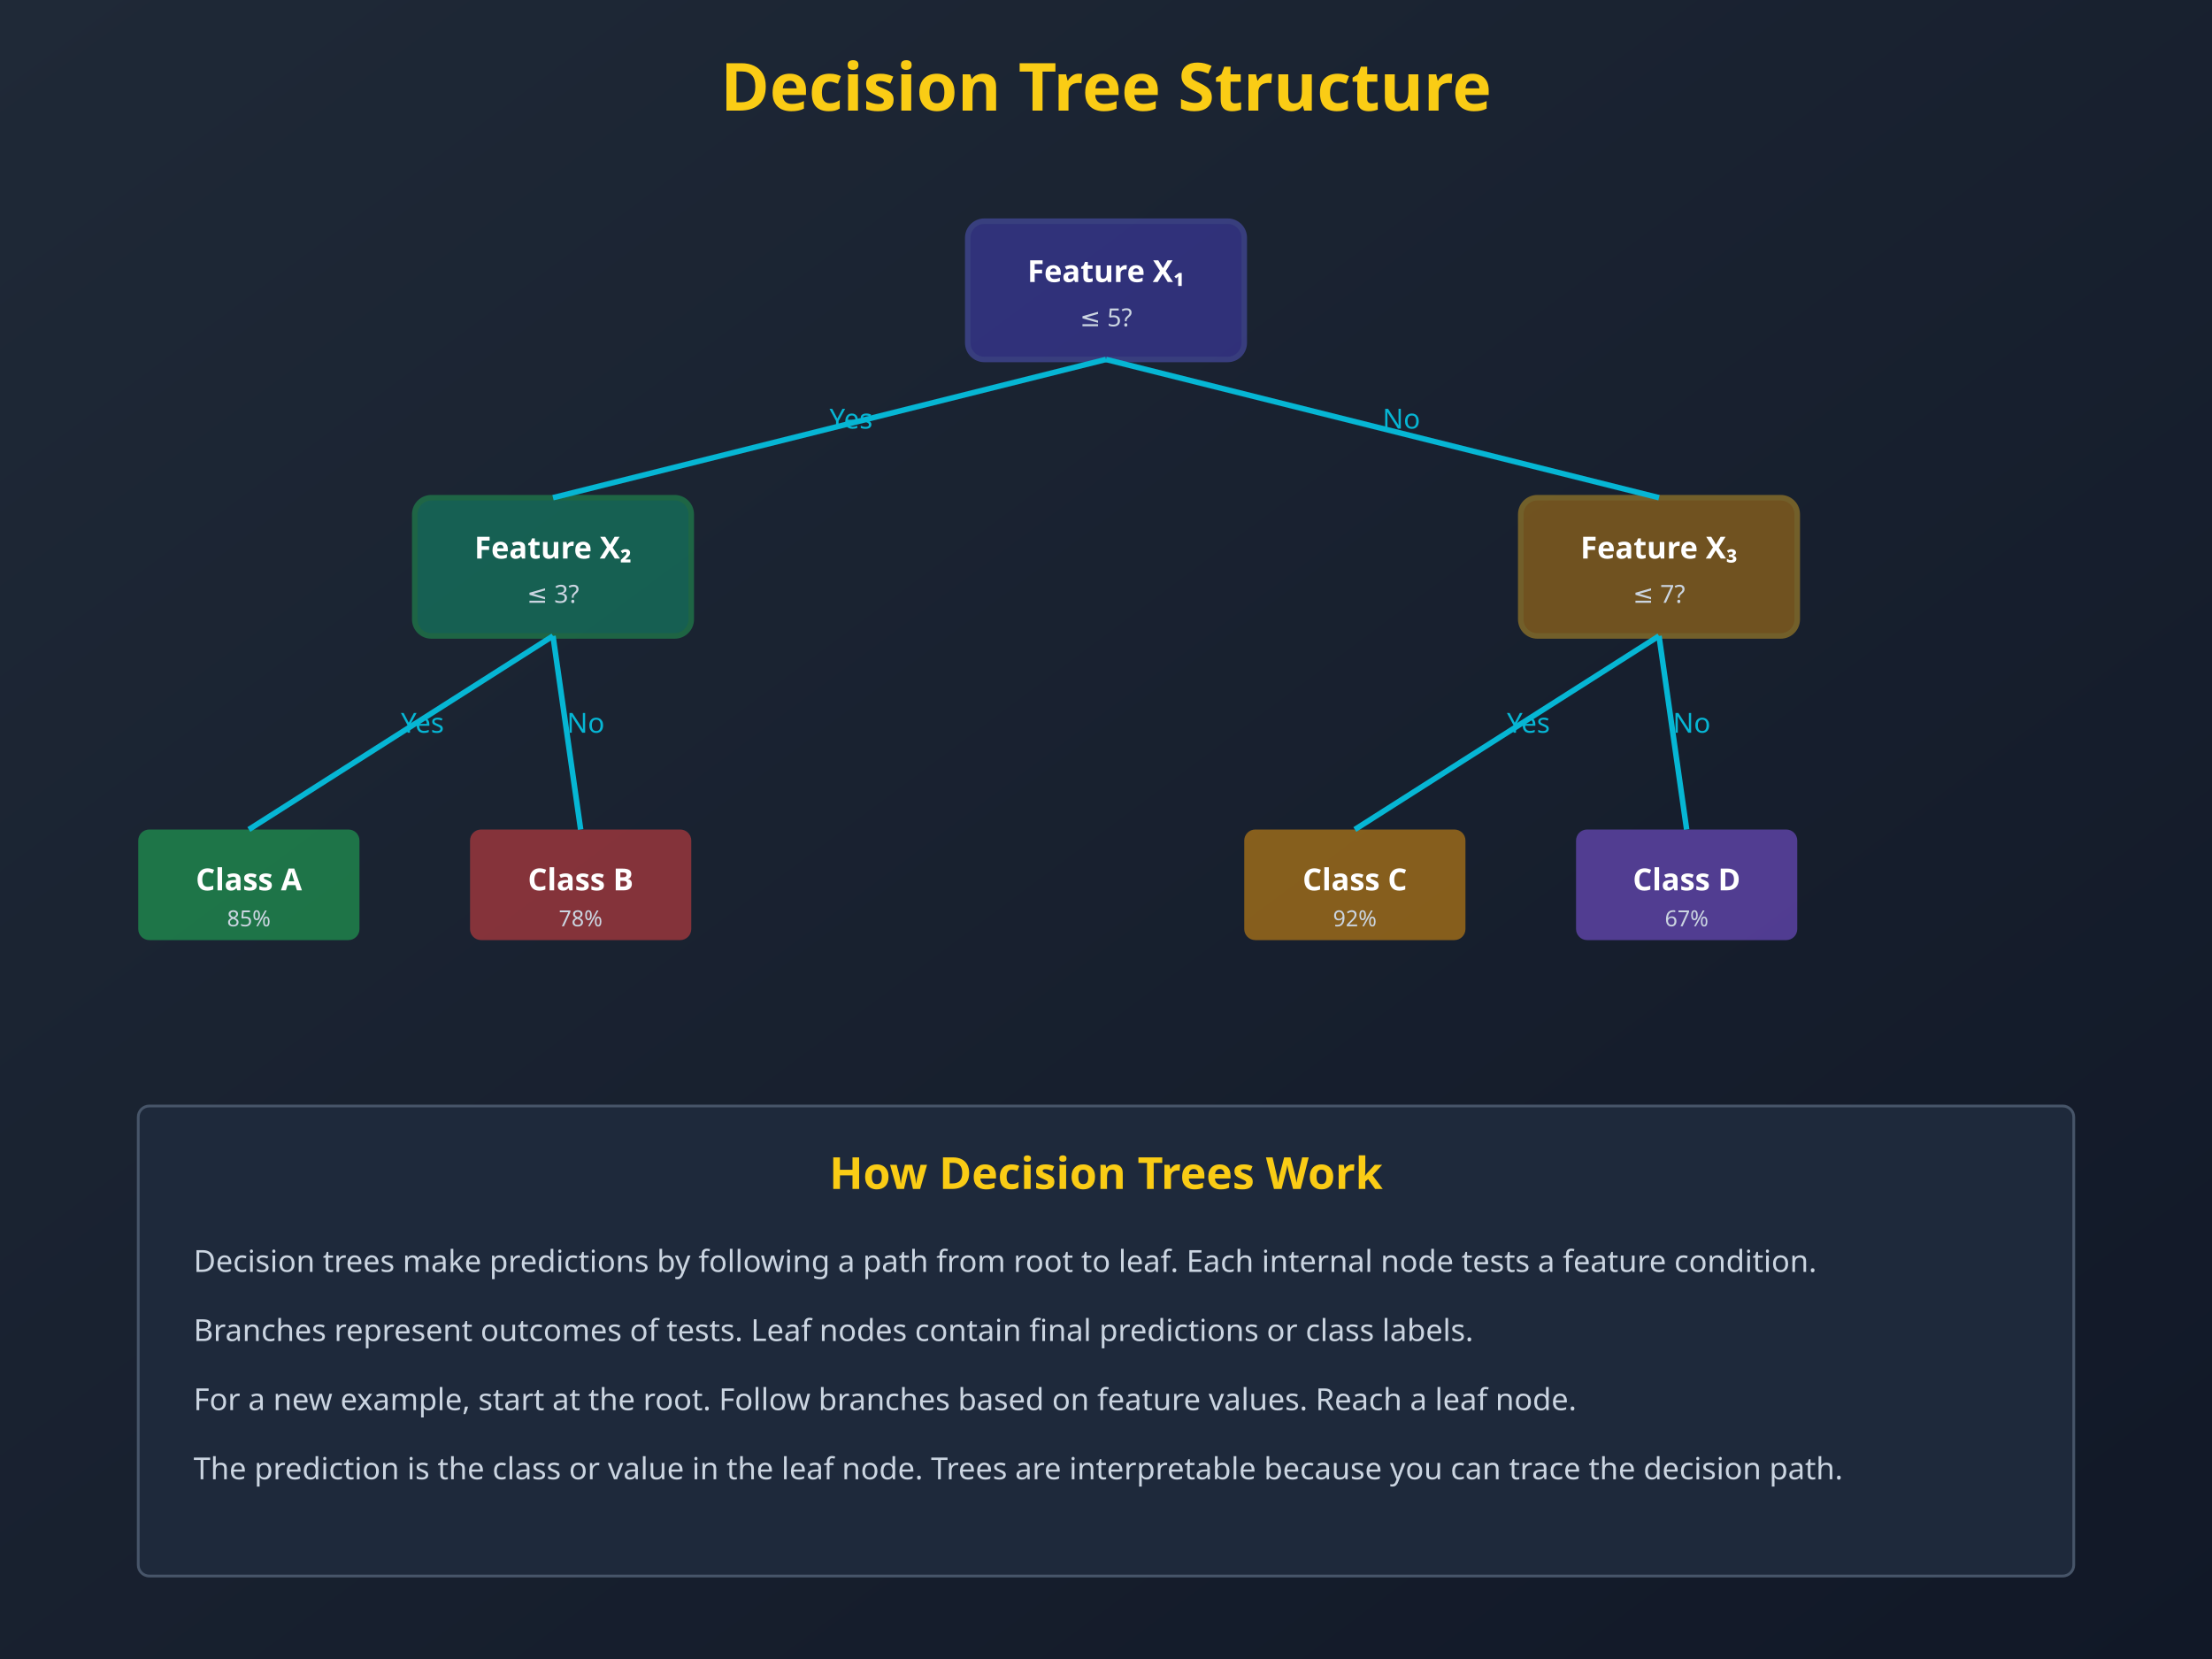
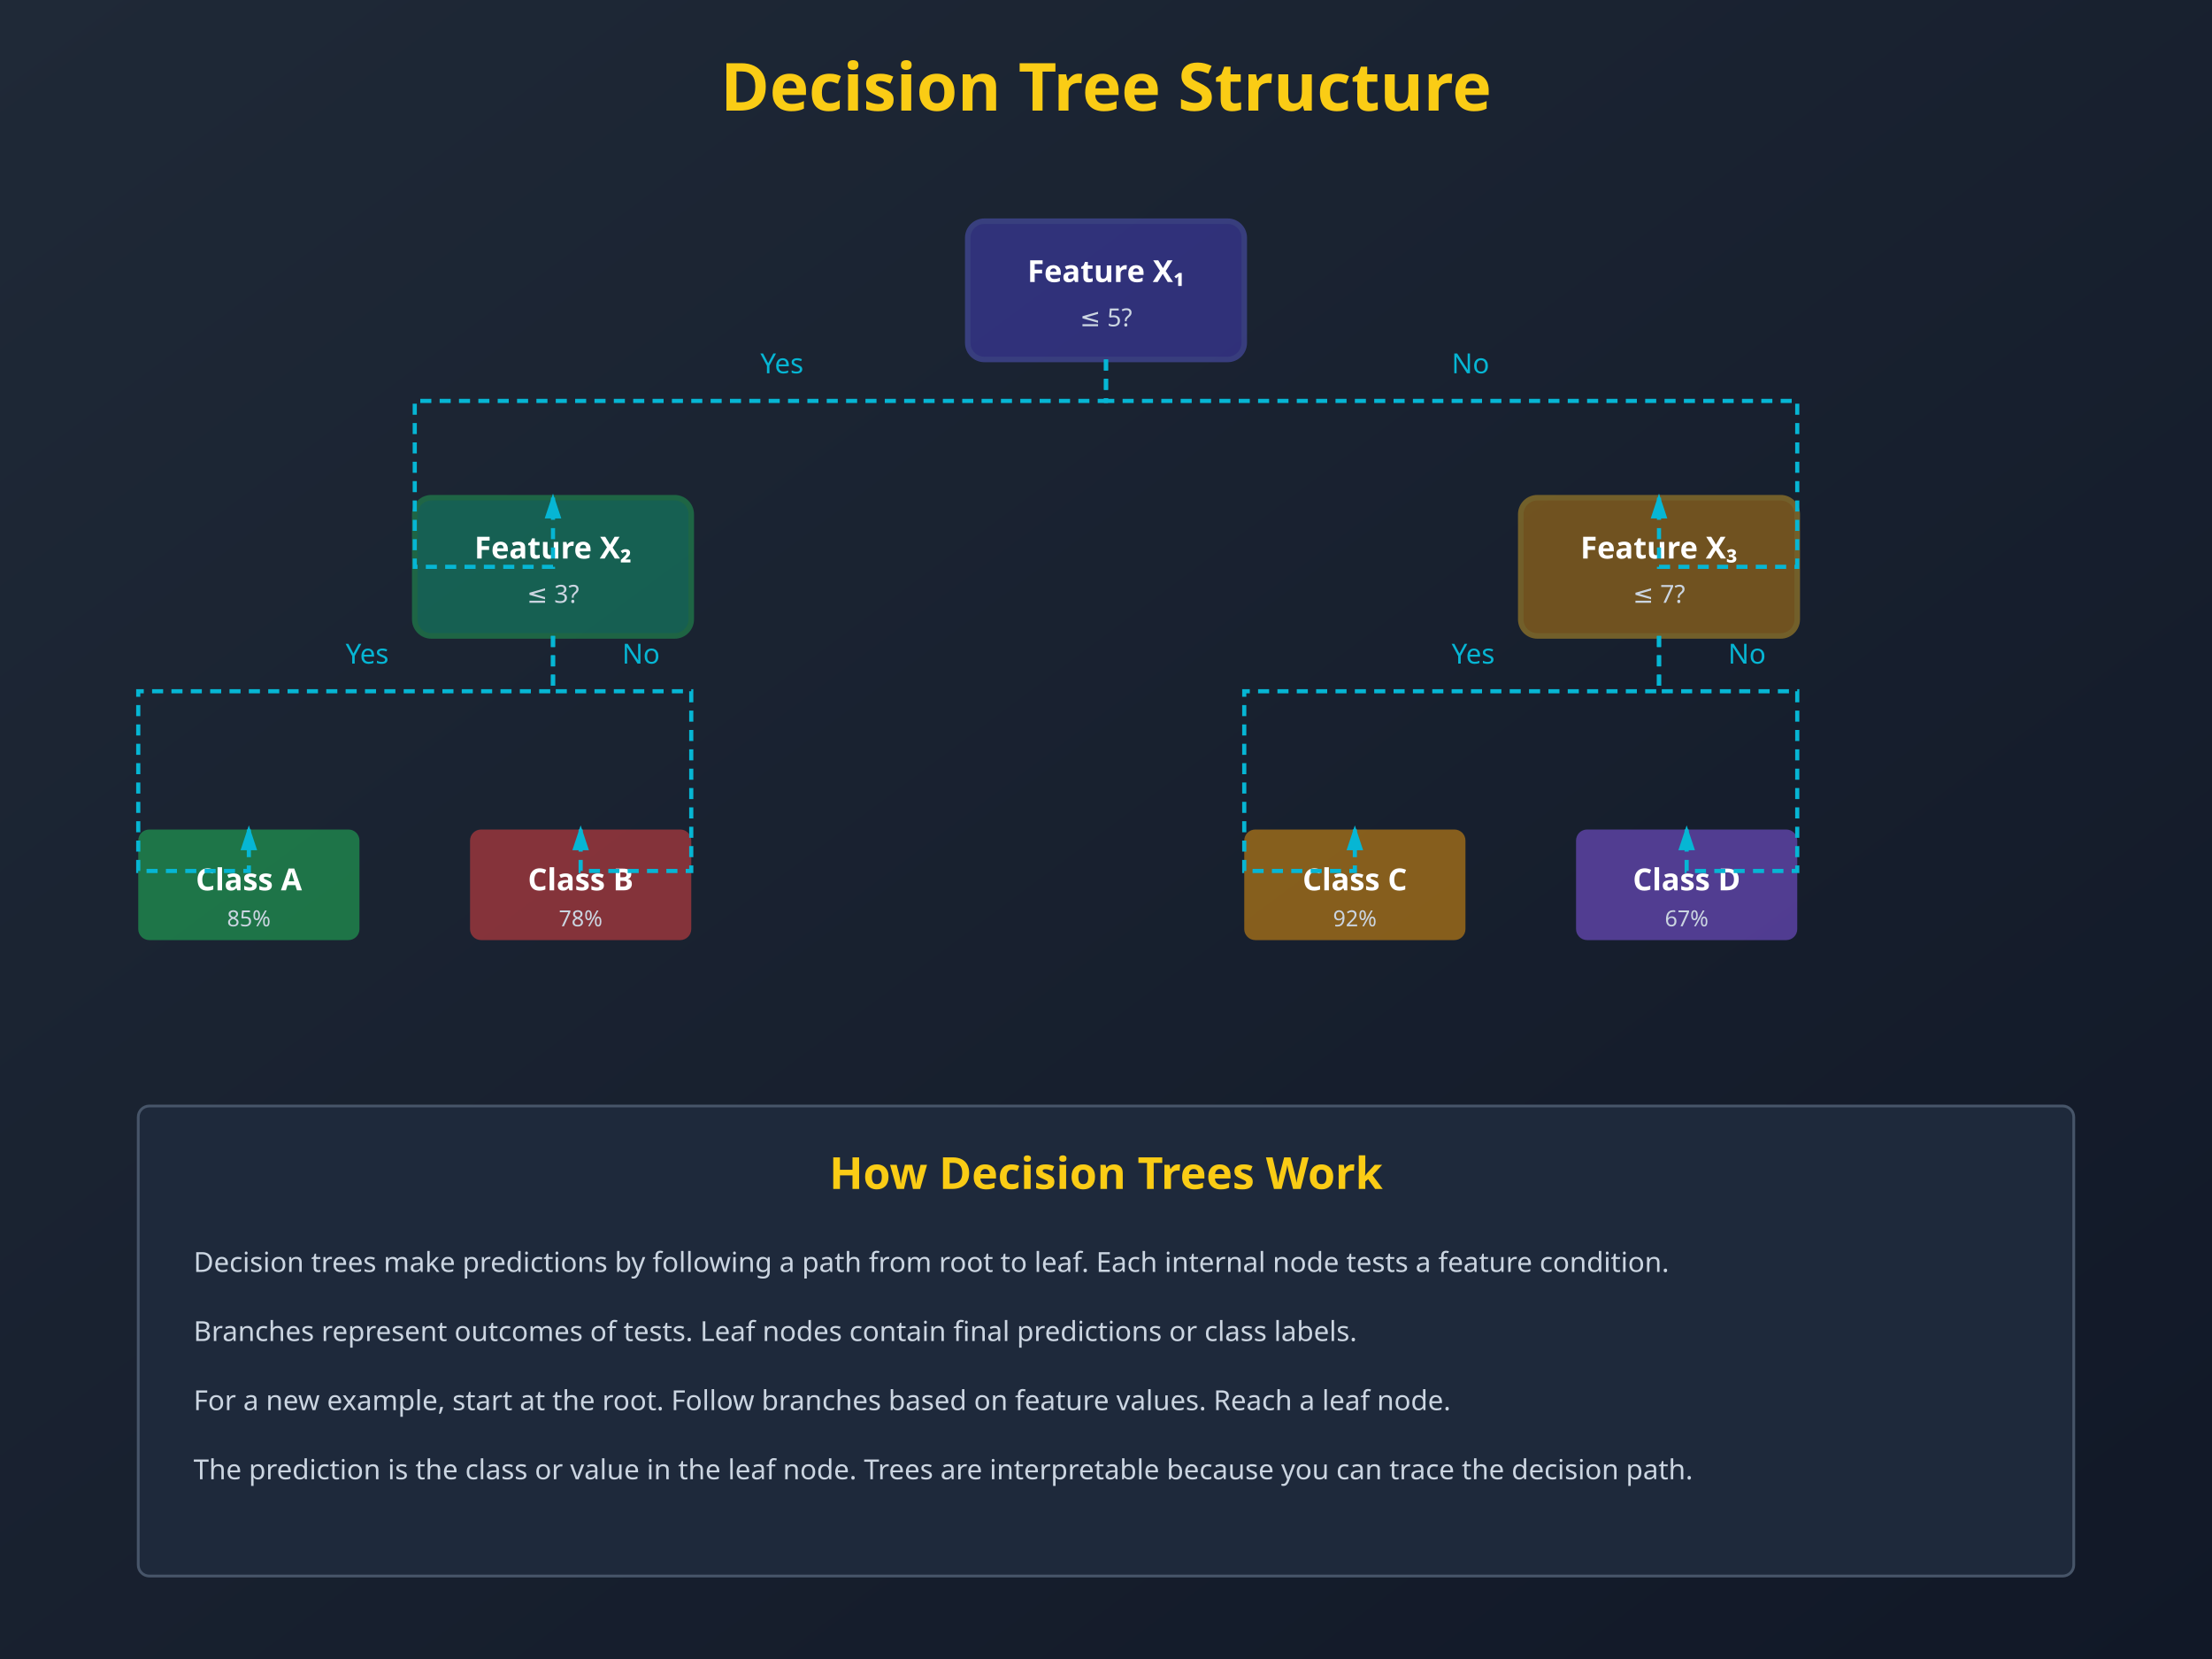
<svg xmlns="http://www.w3.org/2000/svg" width="800" height="600" viewBox="0 0 800 600">
  <defs>
    <linearGradient id="treeBg" x1="0%" y1="0%" x2="100%" y2="100%">
      <stop offset="0%" style="stop-color:#1f2937;stop-opacity:1" />
      <stop offset="100%" style="stop-color:#111827;stop-opacity:1" />
    </linearGradient>
-     <clipPath id="clipRoot">
-       <rect x="0" y="0" width="100" height="50" />
-     </clipPath>
-     <clipPath id="clipLevel2">
-       <rect x="0" y="0" width="100" height="50" />
-     </clipPath>
-     <clipPath id="clipLeaf">
-       <rect x="0" y="0" width="80" height="40" />
-     </clipPath>
-     <clipPath id="clipDecisionExplain">
-       <rect x="0" y="0" width="700" height="170" />
-     </clipPath>
+     <marker id="arrowTree" markerWidth="6" markerHeight="6" refX="5" refY="2" orient="auto">
+       <polygon points="0 0, 6 2, 0 4" fill="#06b6d4" />
+     </marker>
  </defs>
  <rect width="800" height="600" fill="url(#treeBg)" />
  <text x="400" y="40" font-family="system-ui, sans-serif" font-size="24" font-weight="bold" fill="#facc15" text-anchor="middle">Decision Tree Structure</text>
  <g transform="translate(350, 80)">
    <rect x="0" y="0" width="100" height="50" fill="#4f46e5" opacity="0.4" rx="6" stroke="#6366f1" stroke-width="2" />
-     <text x="50" y="22" font-family="system-ui, sans-serif" font-size="11" font-weight="bold" fill="#fff" text-anchor="middle" clip-path="url(#clipRoot)">Feature X₁</text>
-     <text x="50" y="38" font-family="system-ui, sans-serif" font-size="9" fill="#cbd5e1" text-anchor="middle" clip-path="url(#clipRoot)">≤ 5?</text>
+     <text x="50" y="22" font-family="system-ui, sans-serif" font-size="11" font-weight="bold" fill="#fff" text-anchor="middle">Feature X₁</text>
+     <text x="50" y="38" font-family="system-ui, sans-serif" font-size="9" fill="#cbd5e1" text-anchor="middle">≤ 5?</text>
  </g>
  <g transform="translate(150, 180)">
    <rect x="0" y="0" width="100" height="50" fill="#10b981" opacity="0.4" rx="6" stroke="#22c55e" stroke-width="2" />
-     <text x="50" y="22" font-family="system-ui, sans-serif" font-size="11" font-weight="bold" fill="#fff" text-anchor="middle" clip-path="url(#clipLevel2)">Feature X₂</text>
-     <text x="50" y="38" font-family="system-ui, sans-serif" font-size="9" fill="#cbd5e1" text-anchor="middle" clip-path="url(#clipLevel2)">≤ 3?</text>
+     <text x="50" y="22" font-family="system-ui, sans-serif" font-size="11" font-weight="bold" fill="#fff" text-anchor="middle">Feature X₂</text>
+     <text x="50" y="38" font-family="system-ui, sans-serif" font-size="9" fill="#cbd5e1" text-anchor="middle">≤ 3?</text>
  </g>
  <g transform="translate(550, 180)">
    <rect x="0" y="0" width="100" height="50" fill="#f59e0b" opacity="0.4" rx="6" stroke="#fbbf24" stroke-width="2" />
-     <text x="50" y="22" font-family="system-ui, sans-serif" font-size="11" font-weight="bold" fill="#fff" text-anchor="middle" clip-path="url(#clipLevel2)">Feature X₃</text>
-     <text x="50" y="38" font-family="system-ui, sans-serif" font-size="9" fill="#cbd5e1" text-anchor="middle" clip-path="url(#clipLevel2)">≤ 7?</text>
+     <text x="50" y="22" font-family="system-ui, sans-serif" font-size="11" font-weight="bold" fill="#fff" text-anchor="middle">Feature X₃</text>
+     <text x="50" y="38" font-family="system-ui, sans-serif" font-size="9" fill="#cbd5e1" text-anchor="middle">≤ 7?</text>
  </g>
  <g transform="translate(50, 300)">
    <rect x="0" y="0" width="80" height="40" fill="#22c55e" opacity="0.5" rx="4" />
-     <text x="40" y="22" font-family="system-ui, sans-serif" font-size="11" font-weight="bold" fill="#fff" text-anchor="middle" clip-path="url(#clipLeaf)">Class A</text>
-     <text x="40" y="35" font-family="system-ui, sans-serif" font-size="8" fill="#cbd5e1" text-anchor="middle" clip-path="url(#clipLeaf)">85%</text>
+     <text x="40" y="22" font-family="system-ui, sans-serif" font-size="11" font-weight="bold" fill="#fff" text-anchor="middle">Class A</text>
+     <text x="40" y="35" font-family="system-ui, sans-serif" font-size="8" fill="#cbd5e1" text-anchor="middle">85%</text>
  </g>
  <g transform="translate(170, 300)">
    <rect x="0" y="0" width="80" height="40" fill="#ef4444" opacity="0.5" rx="4" />
-     <text x="40" y="22" font-family="system-ui, sans-serif" font-size="11" font-weight="bold" fill="#fff" text-anchor="middle" clip-path="url(#clipLeaf)">Class B</text>
-     <text x="40" y="35" font-family="system-ui, sans-serif" font-size="8" fill="#cbd5e1" text-anchor="middle" clip-path="url(#clipLeaf)">78%</text>
+     <text x="40" y="22" font-family="system-ui, sans-serif" font-size="11" font-weight="bold" fill="#fff" text-anchor="middle">Class B</text>
+     <text x="40" y="35" font-family="system-ui, sans-serif" font-size="8" fill="#cbd5e1" text-anchor="middle">78%</text>
  </g>
  <g transform="translate(450, 300)">
    <rect x="0" y="0" width="80" height="40" fill="#f59e0b" opacity="0.5" rx="4" />
-     <text x="40" y="22" font-family="system-ui, sans-serif" font-size="11" font-weight="bold" fill="#fff" text-anchor="middle" clip-path="url(#clipLeaf)">Class C</text>
-     <text x="40" y="35" font-family="system-ui, sans-serif" font-size="8" fill="#cbd5e1" text-anchor="middle" clip-path="url(#clipLeaf)">92%</text>
+     <text x="40" y="22" font-family="system-ui, sans-serif" font-size="11" font-weight="bold" fill="#fff" text-anchor="middle">Class C</text>
+     <text x="40" y="35" font-family="system-ui, sans-serif" font-size="8" fill="#cbd5e1" text-anchor="middle">92%</text>
  </g>
  <g transform="translate(570, 300)">
    <rect x="0" y="0" width="80" height="40" fill="#8b5cf6" opacity="0.5" rx="4" />
-     <text x="40" y="22" font-family="system-ui, sans-serif" font-size="11" font-weight="bold" fill="#fff" text-anchor="middle" clip-path="url(#clipLeaf)">Class D</text>
-     <text x="40" y="35" font-family="system-ui, sans-serif" font-size="8" fill="#cbd5e1" text-anchor="middle" clip-path="url(#clipLeaf)">67%</text>
+     <text x="40" y="22" font-family="system-ui, sans-serif" font-size="11" font-weight="bold" fill="#fff" text-anchor="middle">Class D</text>
+     <text x="40" y="35" font-family="system-ui, sans-serif" font-size="8" fill="#cbd5e1" text-anchor="middle">67%</text>
  </g>
-   <path d="M 400 130 L 200 180" fill="none" stroke="#06b6d4" stroke-width="2" />
-   <text x="300" y="155" font-family="system-ui, sans-serif" font-size="10" fill="#06b6d4">Yes</text>
-   <path d="M 400 130 L 600 180" fill="none" stroke="#06b6d4" stroke-width="2" />
-   <text x="500" y="155" font-family="system-ui, sans-serif" font-size="10" fill="#06b6d4">No</text>
-   <path d="M 200 230 L 90 300" fill="none" stroke="#06b6d4" stroke-width="2" />
-   <text x="145" y="265" font-family="system-ui, sans-serif" font-size="10" fill="#06b6d4">Yes</text>
-   <path d="M 200 230 L 210 300" fill="none" stroke="#06b6d4" stroke-width="2" />
-   <text x="205" y="265" font-family="system-ui, sans-serif" font-size="10" fill="#06b6d4">No</text>
-   <path d="M 600 230 L 490 300" fill="none" stroke="#06b6d4" stroke-width="2" />
-   <text x="545" y="265" font-family="system-ui, sans-serif" font-size="10" fill="#06b6d4">Yes</text>
-   <path d="M 600 230 L 610 300" fill="none" stroke="#06b6d4" stroke-width="2" />
-   <text x="605" y="265" font-family="system-ui, sans-serif" font-size="10" fill="#06b6d4">No</text>
+   <path d="M 400 130 L 400 145 L 150 145 L 150 205 L 200 205 L 200 180" fill="none" stroke="#06b6d4" stroke-width="1.5" stroke-dasharray="4,3" marker-end="url(#arrowTree)" />
+   <text x="275" y="135" font-family="system-ui, sans-serif" font-size="10" fill="#06b6d4">Yes</text>
+   <path d="M 400 130 L 400 145 L 650 145 L 650 205 L 600 205 L 600 180" fill="none" stroke="#06b6d4" stroke-width="1.5" stroke-dasharray="4,3" marker-end="url(#arrowTree)" />
+   <text x="525" y="135" font-family="system-ui, sans-serif" font-size="10" fill="#06b6d4">No</text>
+   <path d="M 200 230 L 200 250 L 50 250 L 50 315 L 90 315 L 90 300" fill="none" stroke="#06b6d4" stroke-width="1.5" stroke-dasharray="4,3" marker-end="url(#arrowTree)" />
+   <text x="125" y="240" font-family="system-ui, sans-serif" font-size="10" fill="#06b6d4">Yes</text>
+   <path d="M 200 230 L 200 250 L 250 250 L 250 315 L 210 315 L 210 300" fill="none" stroke="#06b6d4" stroke-width="1.5" stroke-dasharray="4,3" marker-end="url(#arrowTree)" />
+   <text x="225" y="240" font-family="system-ui, sans-serif" font-size="10" fill="#06b6d4">No</text>
+   <path d="M 600 230 L 600 250 L 450 250 L 450 315 L 490 315 L 490 300" fill="none" stroke="#06b6d4" stroke-width="1.5" stroke-dasharray="4,3" marker-end="url(#arrowTree)" />
+   <text x="525" y="240" font-family="system-ui, sans-serif" font-size="10" fill="#06b6d4">Yes</text>
+   <path d="M 600 230 L 600 250 L 650 250 L 650 315 L 610 315 L 610 300" fill="none" stroke="#06b6d4" stroke-width="1.5" stroke-dasharray="4,3" marker-end="url(#arrowTree)" />
+   <text x="625" y="240" font-family="system-ui, sans-serif" font-size="10" fill="#06b6d4">No</text>
  <g transform="translate(50, 400)">
    <rect x="0" y="0" width="700" height="170" fill="#1e293b" rx="4" stroke="#475569" stroke-width="1" />
    <text x="350" y="30" font-family="system-ui, sans-serif" font-size="16" font-weight="bold" fill="#facc15" text-anchor="middle">How Decision Trees Work</text>
-     <text x="20" y="60" font-family="system-ui, sans-serif" font-size="11" fill="#cbd5e1" clip-path="url(#clipDecisionExplain)">Decision trees make predictions by following a path from root to leaf. Each internal node tests a feature condition.</text>
-     <text x="20" y="85" font-family="system-ui, sans-serif" font-size="11" fill="#cbd5e1" clip-path="url(#clipDecisionExplain)">Branches represent outcomes of tests. Leaf nodes contain final predictions or class labels.</text>
-     <text x="20" y="110" font-family="system-ui, sans-serif" font-size="11" fill="#cbd5e1" clip-path="url(#clipDecisionExplain)">For a new example, start at the root. Follow branches based on feature values. Reach a leaf node.</text>
-     <text x="20" y="135" font-family="system-ui, sans-serif" font-size="11" fill="#cbd5e1" clip-path="url(#clipDecisionExplain)">The prediction is the class or value in the leaf node. Trees are interpretable because you can trace the decision path.</text>
+     <text x="20" y="60" font-family="system-ui, sans-serif" font-size="10" fill="#cbd5e1">Decision trees make predictions by following a path from root to leaf. Each internal node tests a feature condition.</text>
+     <text x="20" y="85" font-family="system-ui, sans-serif" font-size="10" fill="#cbd5e1">Branches represent outcomes of tests. Leaf nodes contain final predictions or class labels.</text>
+     <text x="20" y="110" font-family="system-ui, sans-serif" font-size="10" fill="#cbd5e1">For a new example, start at the root. Follow branches based on feature values. Reach a leaf node.</text>
+     <text x="20" y="135" font-family="system-ui, sans-serif" font-size="10" fill="#cbd5e1">The prediction is the class or value in the leaf node. Trees are interpretable because you can trace the decision path.</text>
  </g>
</svg>
